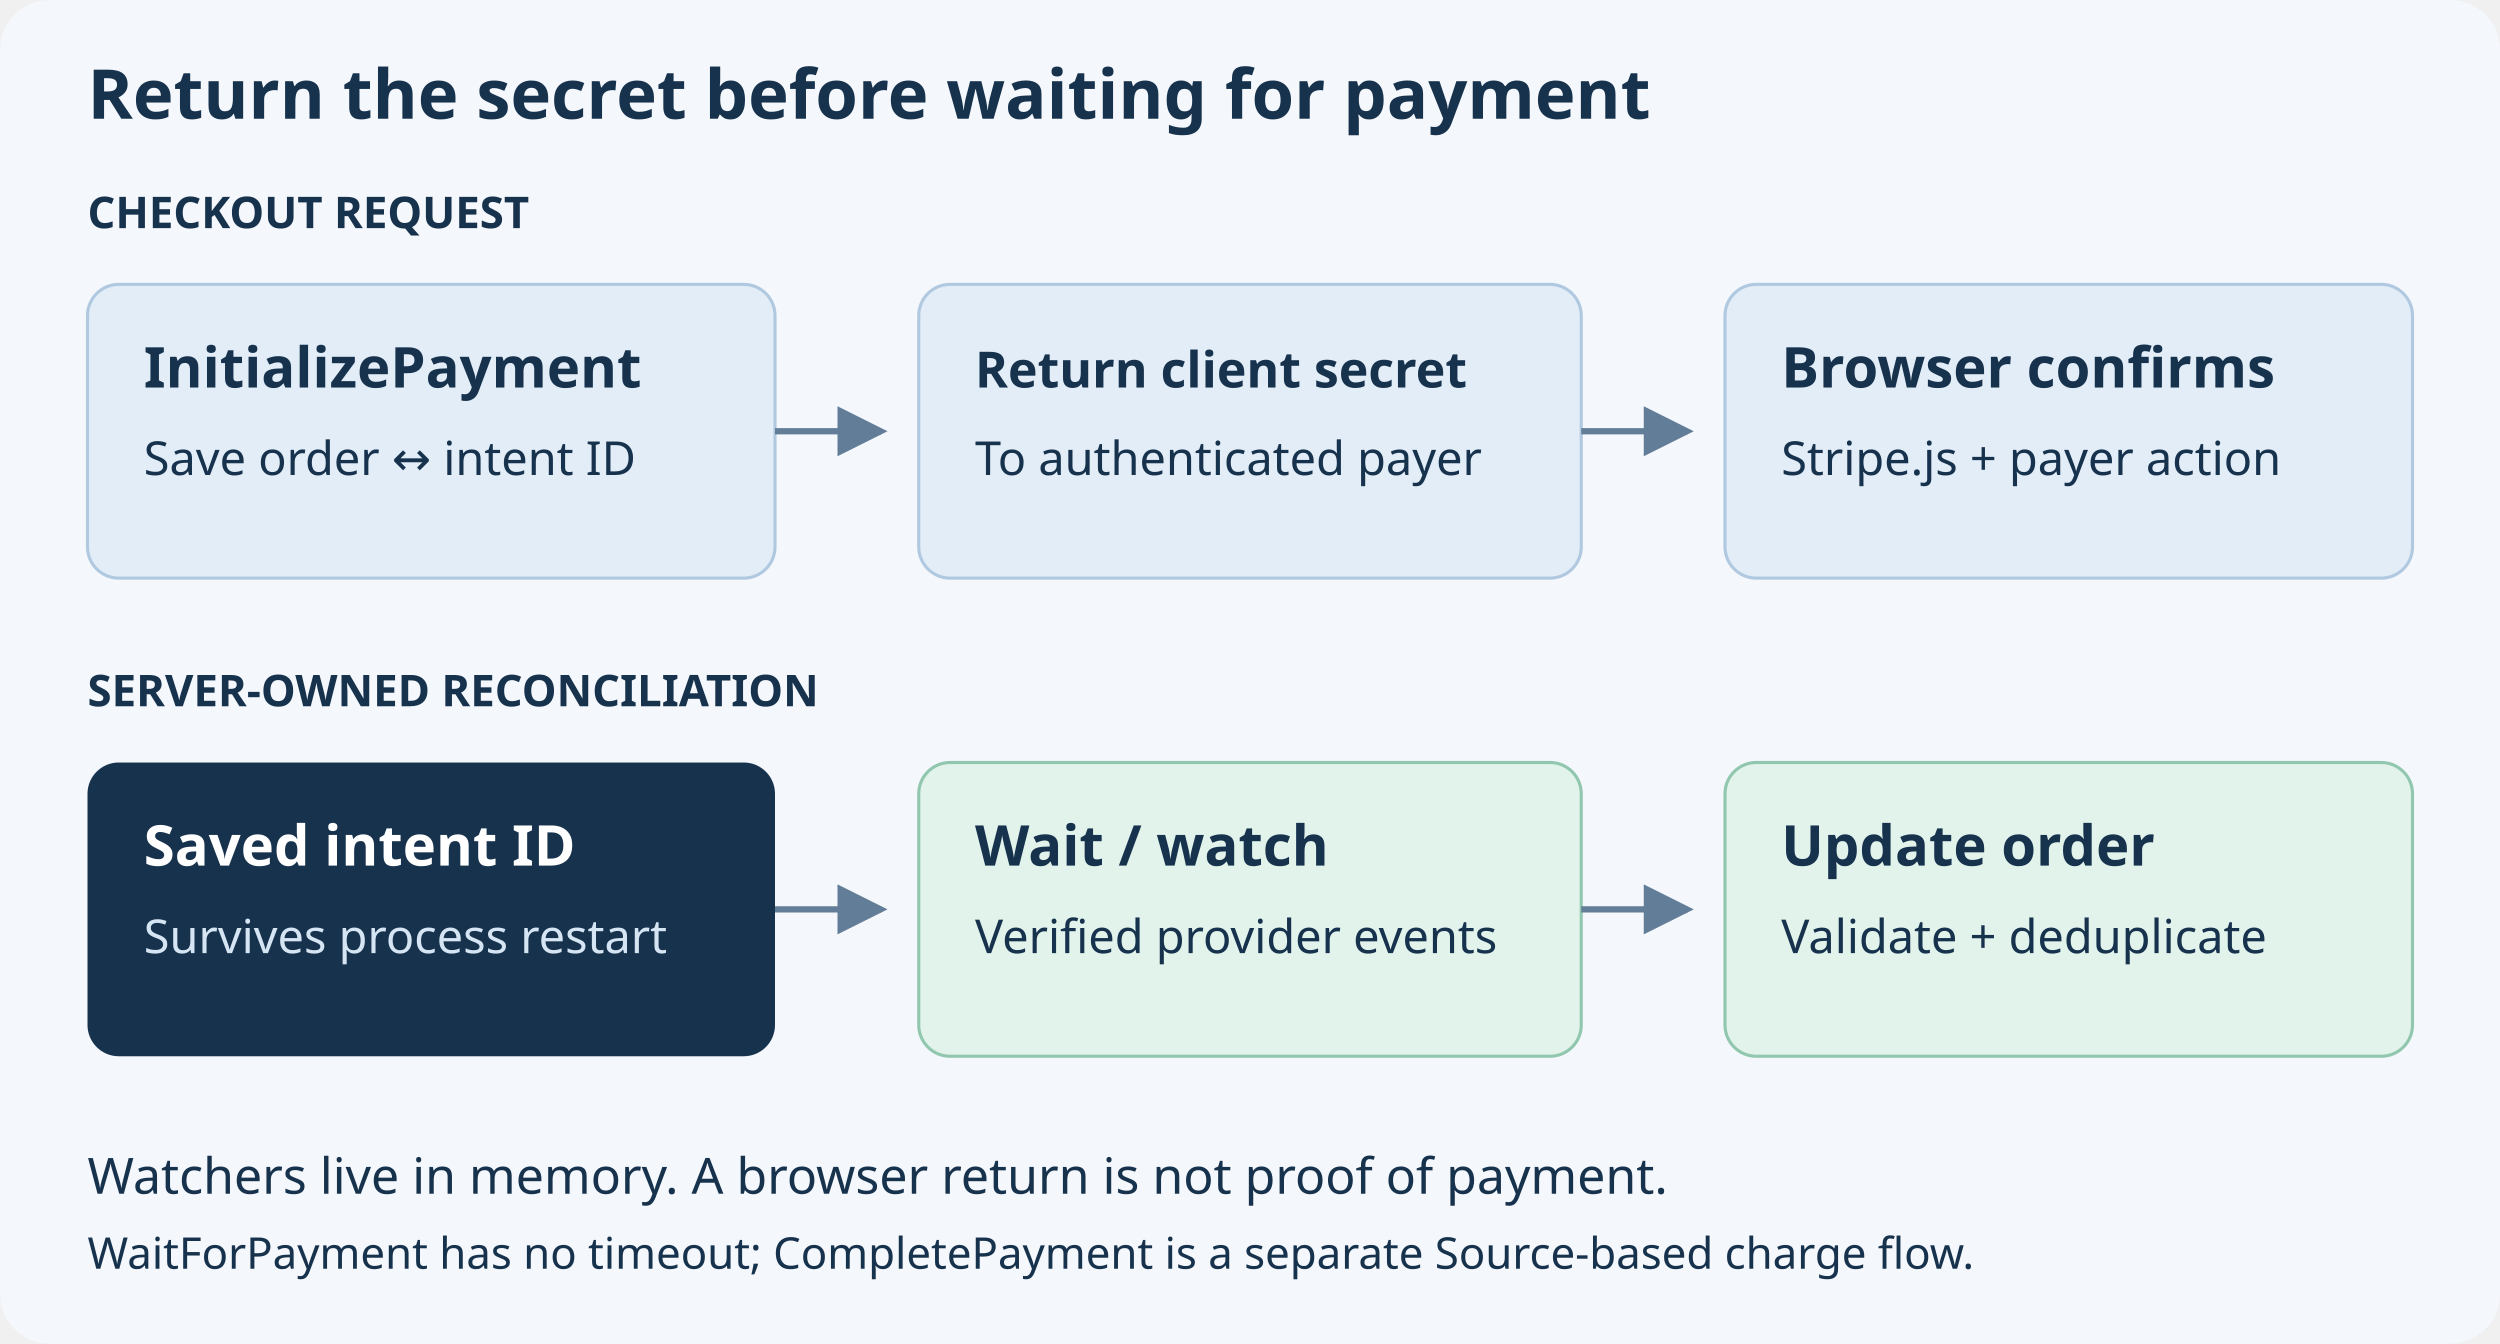
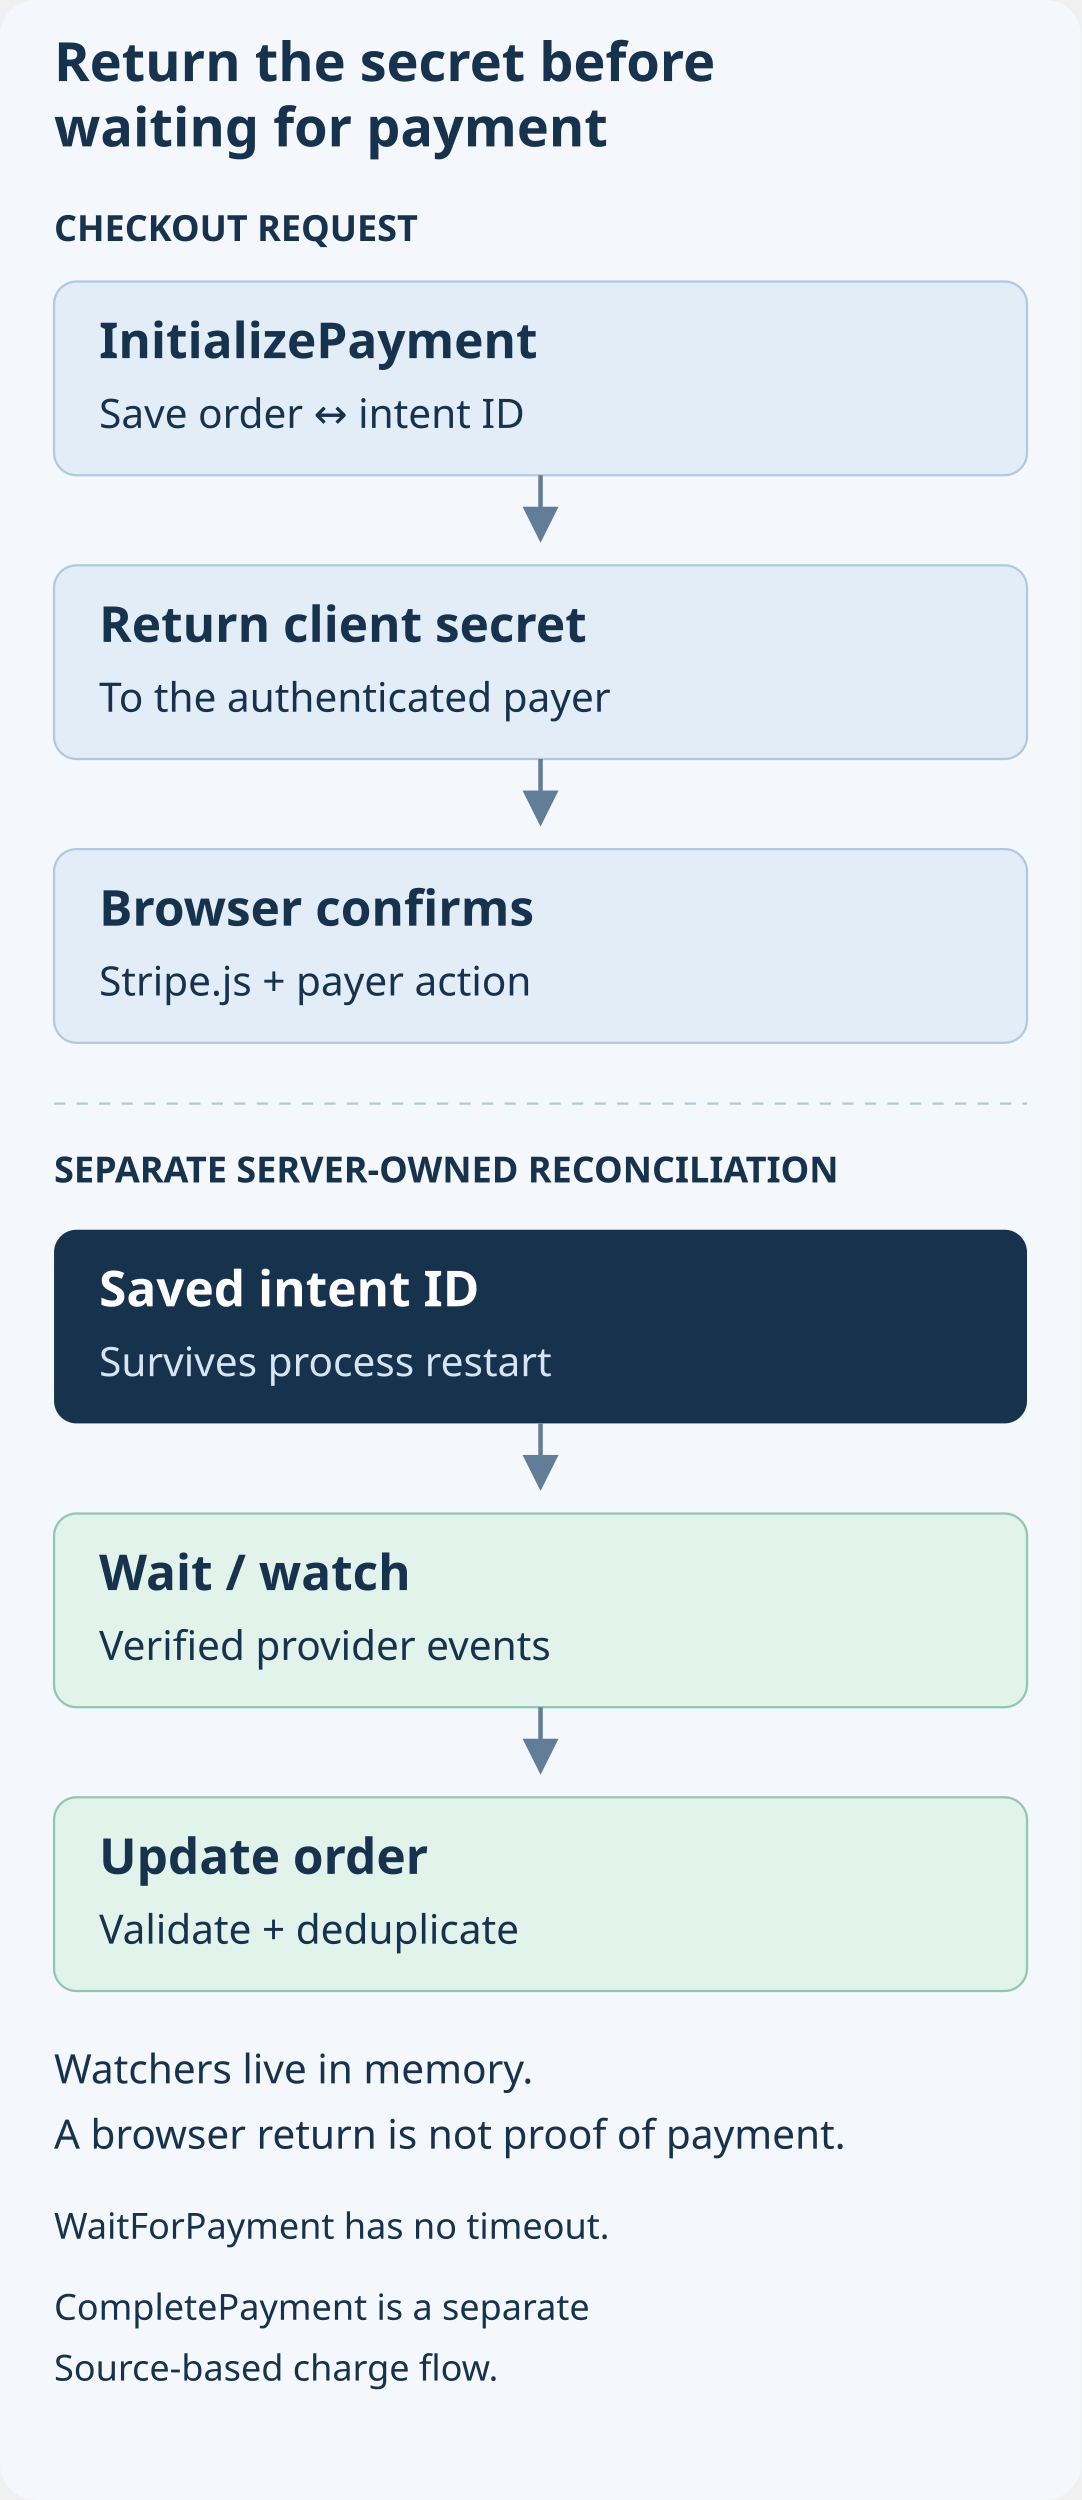
- <svg xmlns="http://www.w3.org/2000/svg" viewBox="0 0 800 430" role="img" aria-labelledby="title desc">
+ <svg xmlns="http://www.w3.org/2000/svg" width="480" height="1110" viewBox="0 0 480 1110" role="img" aria-labelledby="title desc">
  <defs>
    <marker id="arrow" markerWidth="8" markerHeight="8" refX="7" refY="4" orient="auto">
      <path d="M0 0 8 4 0 8" fill="#627d98" />
    </marker>
  </defs>
-   <rect width="800" height="430" rx="16" fill="#f4f7fb" />
-   <g font-family="system-ui, sans-serif" fill="#17324d">
-     <text x="28" y="38" font-size="22" font-weight="700">Return the secret before waiting for payment</text>
-     <text x="28" y="73" font-size="14" font-weight="600">CHECKOUT REQUEST</text>
+   <rect width="480" height="1110" rx="16" fill="#f4f7fb" />
+   <g font-family="system-ui, sans-serif" fill="#17324d" font-size="18">
+     <text x="24" y="36" font-size="24" font-weight="700">Return the secret before</text>
+     <text x="24" y="65" font-size="24" font-weight="700">waiting for payment</text>
+     <text x="24" y="107" font-size="16" font-weight="600">CHECKOUT REQUEST</text>
    <g fill="#e2edf8" stroke="#b0c9e0">
-       <rect x="28" y="91" width="220" height="94" rx="10" />
-       <rect x="294" y="91" width="212" height="94" rx="10" />
-       <rect x="552" y="91" width="220" height="94" rx="10" />
+       <rect x="24" y="125" width="432" height="86" rx="10" />
+       <rect x="24" y="251" width="432" height="86" rx="10" />
+       <rect x="24" y="377" width="432" height="86" rx="10" />
    </g>
-     <text x="46" y="124" font-size="18" font-weight="700">InitializePayment</text>
-     <text x="46" y="152" font-size="15">Save order ↔ intent ID</text>
-     <text x="312" y="124" font-size="16" font-weight="700">Return client secret</text>
-     <text x="312" y="152" font-size="15">To authenticated payer</text>
-     <text x="570" y="124" font-size="18" font-weight="700">Browser confirms</text>
-     <text x="570" y="152" font-size="15">Stripe.js + payer action</text>
-     <path d="M248 138H282" stroke="#627d98" stroke-width="2" marker-end="url(#arrow)" />
-     <path d="M506 138H540" stroke="#627d98" stroke-width="2" marker-end="url(#arrow)" />
-     <text x="28" y="226" font-size="14" font-weight="600">SERVER-OWNED RECONCILIATION</text>
-     <rect x="28" y="244" width="220" height="94" rx="10" fill="#17324d" />
-     <text x="46" y="277" fill="#fff" font-size="18" font-weight="700">Saved intent ID</text>
-     <text x="46" y="305" fill="#d5e5f3" font-size="15">Survives process restart</text>
-     <path d="M248 291H282" stroke="#627d98" stroke-width="2" marker-end="url(#arrow)" />
-     <rect x="294" y="244" width="212" height="94" rx="10" fill="#e2f3ec" stroke="#91c7ae" />
-     <text x="312" y="277" font-size="18" font-weight="700">Wait / watch</text>
-     <text x="312" y="305" font-size="15">Verified provider events</text>
-     <path d="M506 291H540" stroke="#627d98" stroke-width="2" marker-end="url(#arrow)" />
-     <rect x="552" y="244" width="220" height="94" rx="10" fill="#e2f3ec" stroke="#91c7ae" />
-     <text x="570" y="277" font-size="18" font-weight="700">Update order</text>
-     <text x="570" y="305" font-size="15">Validate + deduplicate</text>
-     <text x="28" y="382" font-size="16">Watchers live in memory. A browser return is not proof of payment.</text>
-     <text x="28" y="406" font-size="14">WaitForPayment has no timeout; CompletePayment is a separate Source-based charge flow.</text>
+     <text x="44" y="159" font-size="22" font-weight="700">InitializePayment</text>
+     <text x="44" y="190">Save order ↔ intent ID</text>
+     <text x="44" y="285" font-size="22" font-weight="700">Return client secret</text>
+     <text x="44" y="316">To the authenticated payer</text>
+     <text x="44" y="411" font-size="22" font-weight="700">Browser confirms</text>
+     <text x="44" y="442">Stripe.js + payer action</text>
+     <path d="M240 211V239" stroke="#627d98" stroke-width="2" marker-end="url(#arrow)" />
+     <path d="M240 337V365" stroke="#627d98" stroke-width="2" marker-end="url(#arrow)" />
+     <path d="M24 490H456" stroke="#b0c9e0" stroke-dasharray="5 5" />
+     <text x="24" y="525" font-size="16" font-weight="600">SEPARATE SERVER-OWNED RECONCILIATION</text>
+     <rect x="24" y="546" width="432" height="86" rx="10" fill="#17324d" />
+     <text x="44" y="580" fill="#fff" font-size="22" font-weight="700">Saved intent ID</text>
+     <text x="44" y="611" fill="#d5e5f3">Survives process restart</text>
+     <path d="M240 632V660" stroke="#627d98" stroke-width="2" marker-end="url(#arrow)" />
+     <rect x="24" y="672" width="432" height="86" rx="10" fill="#e2f3ec" stroke="#91c7ae" />
+     <text x="44" y="706" font-size="22" font-weight="700">Wait / watch</text>
+     <text x="44" y="737">Verified provider events</text>
+     <path d="M240 758V786" stroke="#627d98" stroke-width="2" marker-end="url(#arrow)" />
+     <rect x="24" y="798" width="432" height="86" rx="10" fill="#e2f3ec" stroke="#91c7ae" />
+     <text x="44" y="832" font-size="22" font-weight="700">Update order</text>
+     <text x="44" y="863">Validate + deduplicate</text>
+     <text x="24" y="925">Watchers live in memory.</text>
+     <text x="24" y="954">A browser return is not proof of payment.</text>
+     <text x="24" y="994" font-size="16">WaitForPayment has no timeout.</text>
+     <text x="24" y="1030" font-size="16">CompletePayment is a separate</text>
+     <text x="24" y="1057" font-size="16">Source-based charge flow.</text>
  </g>
</svg>
